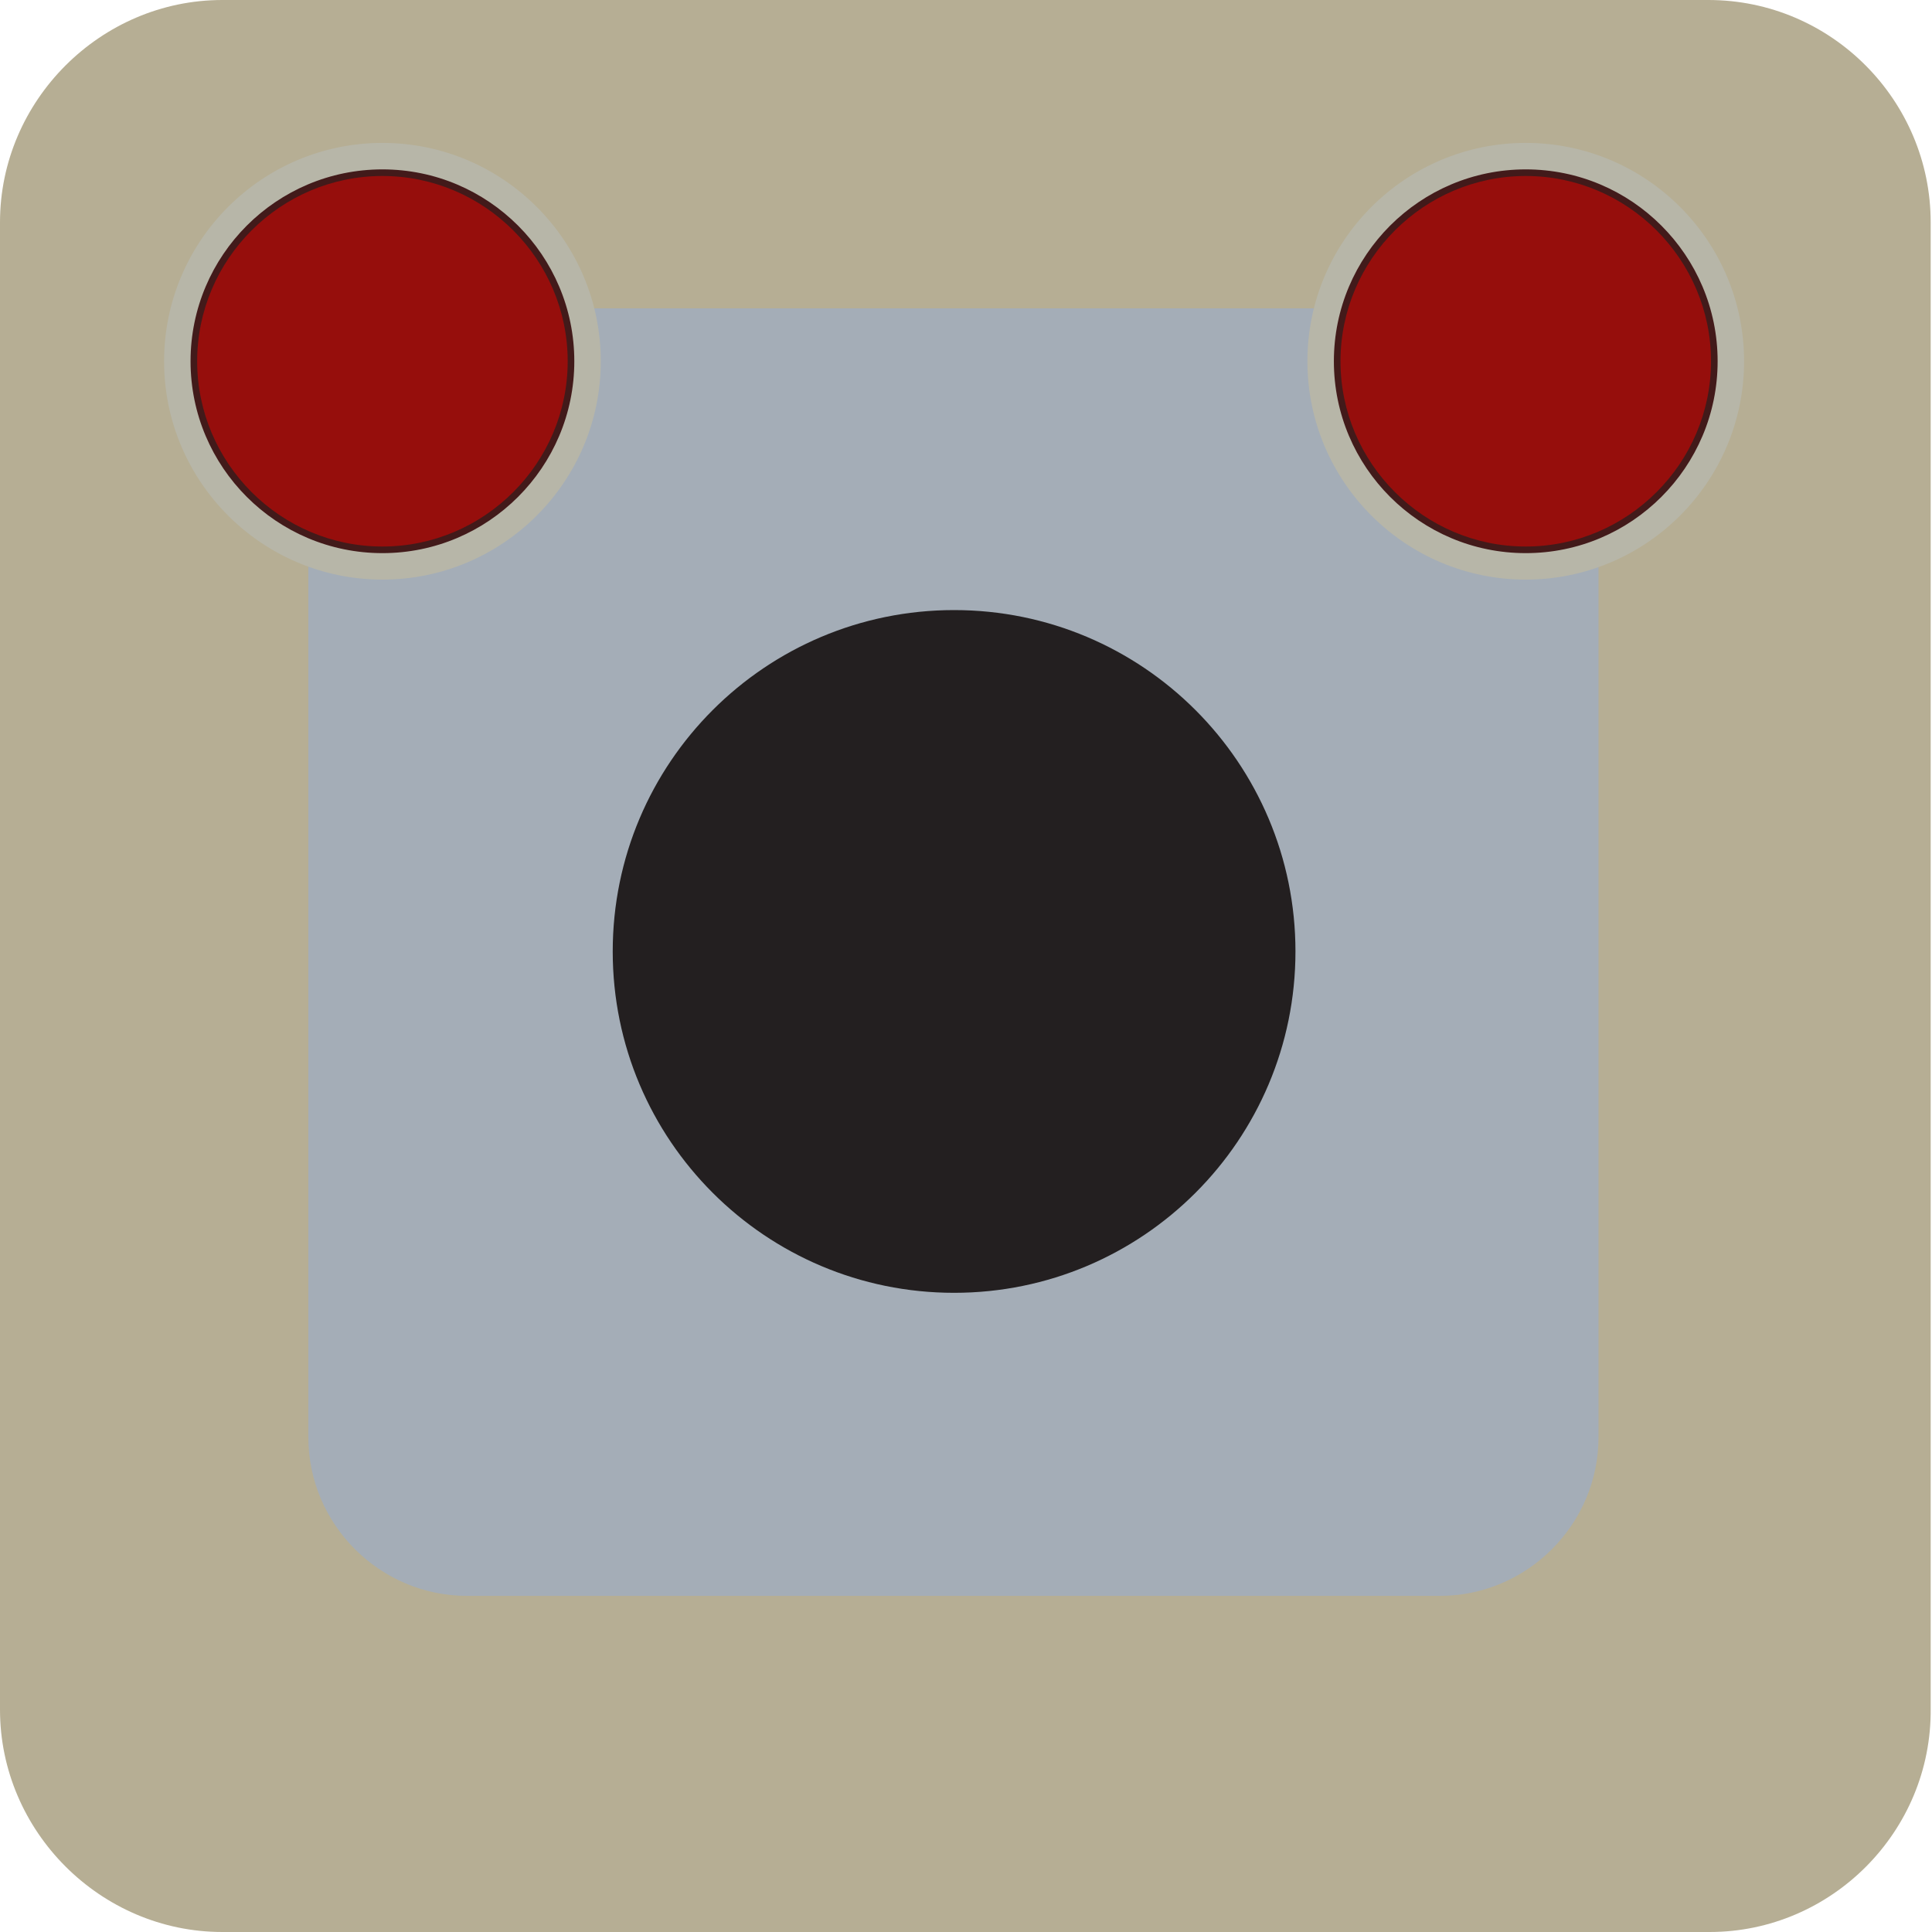
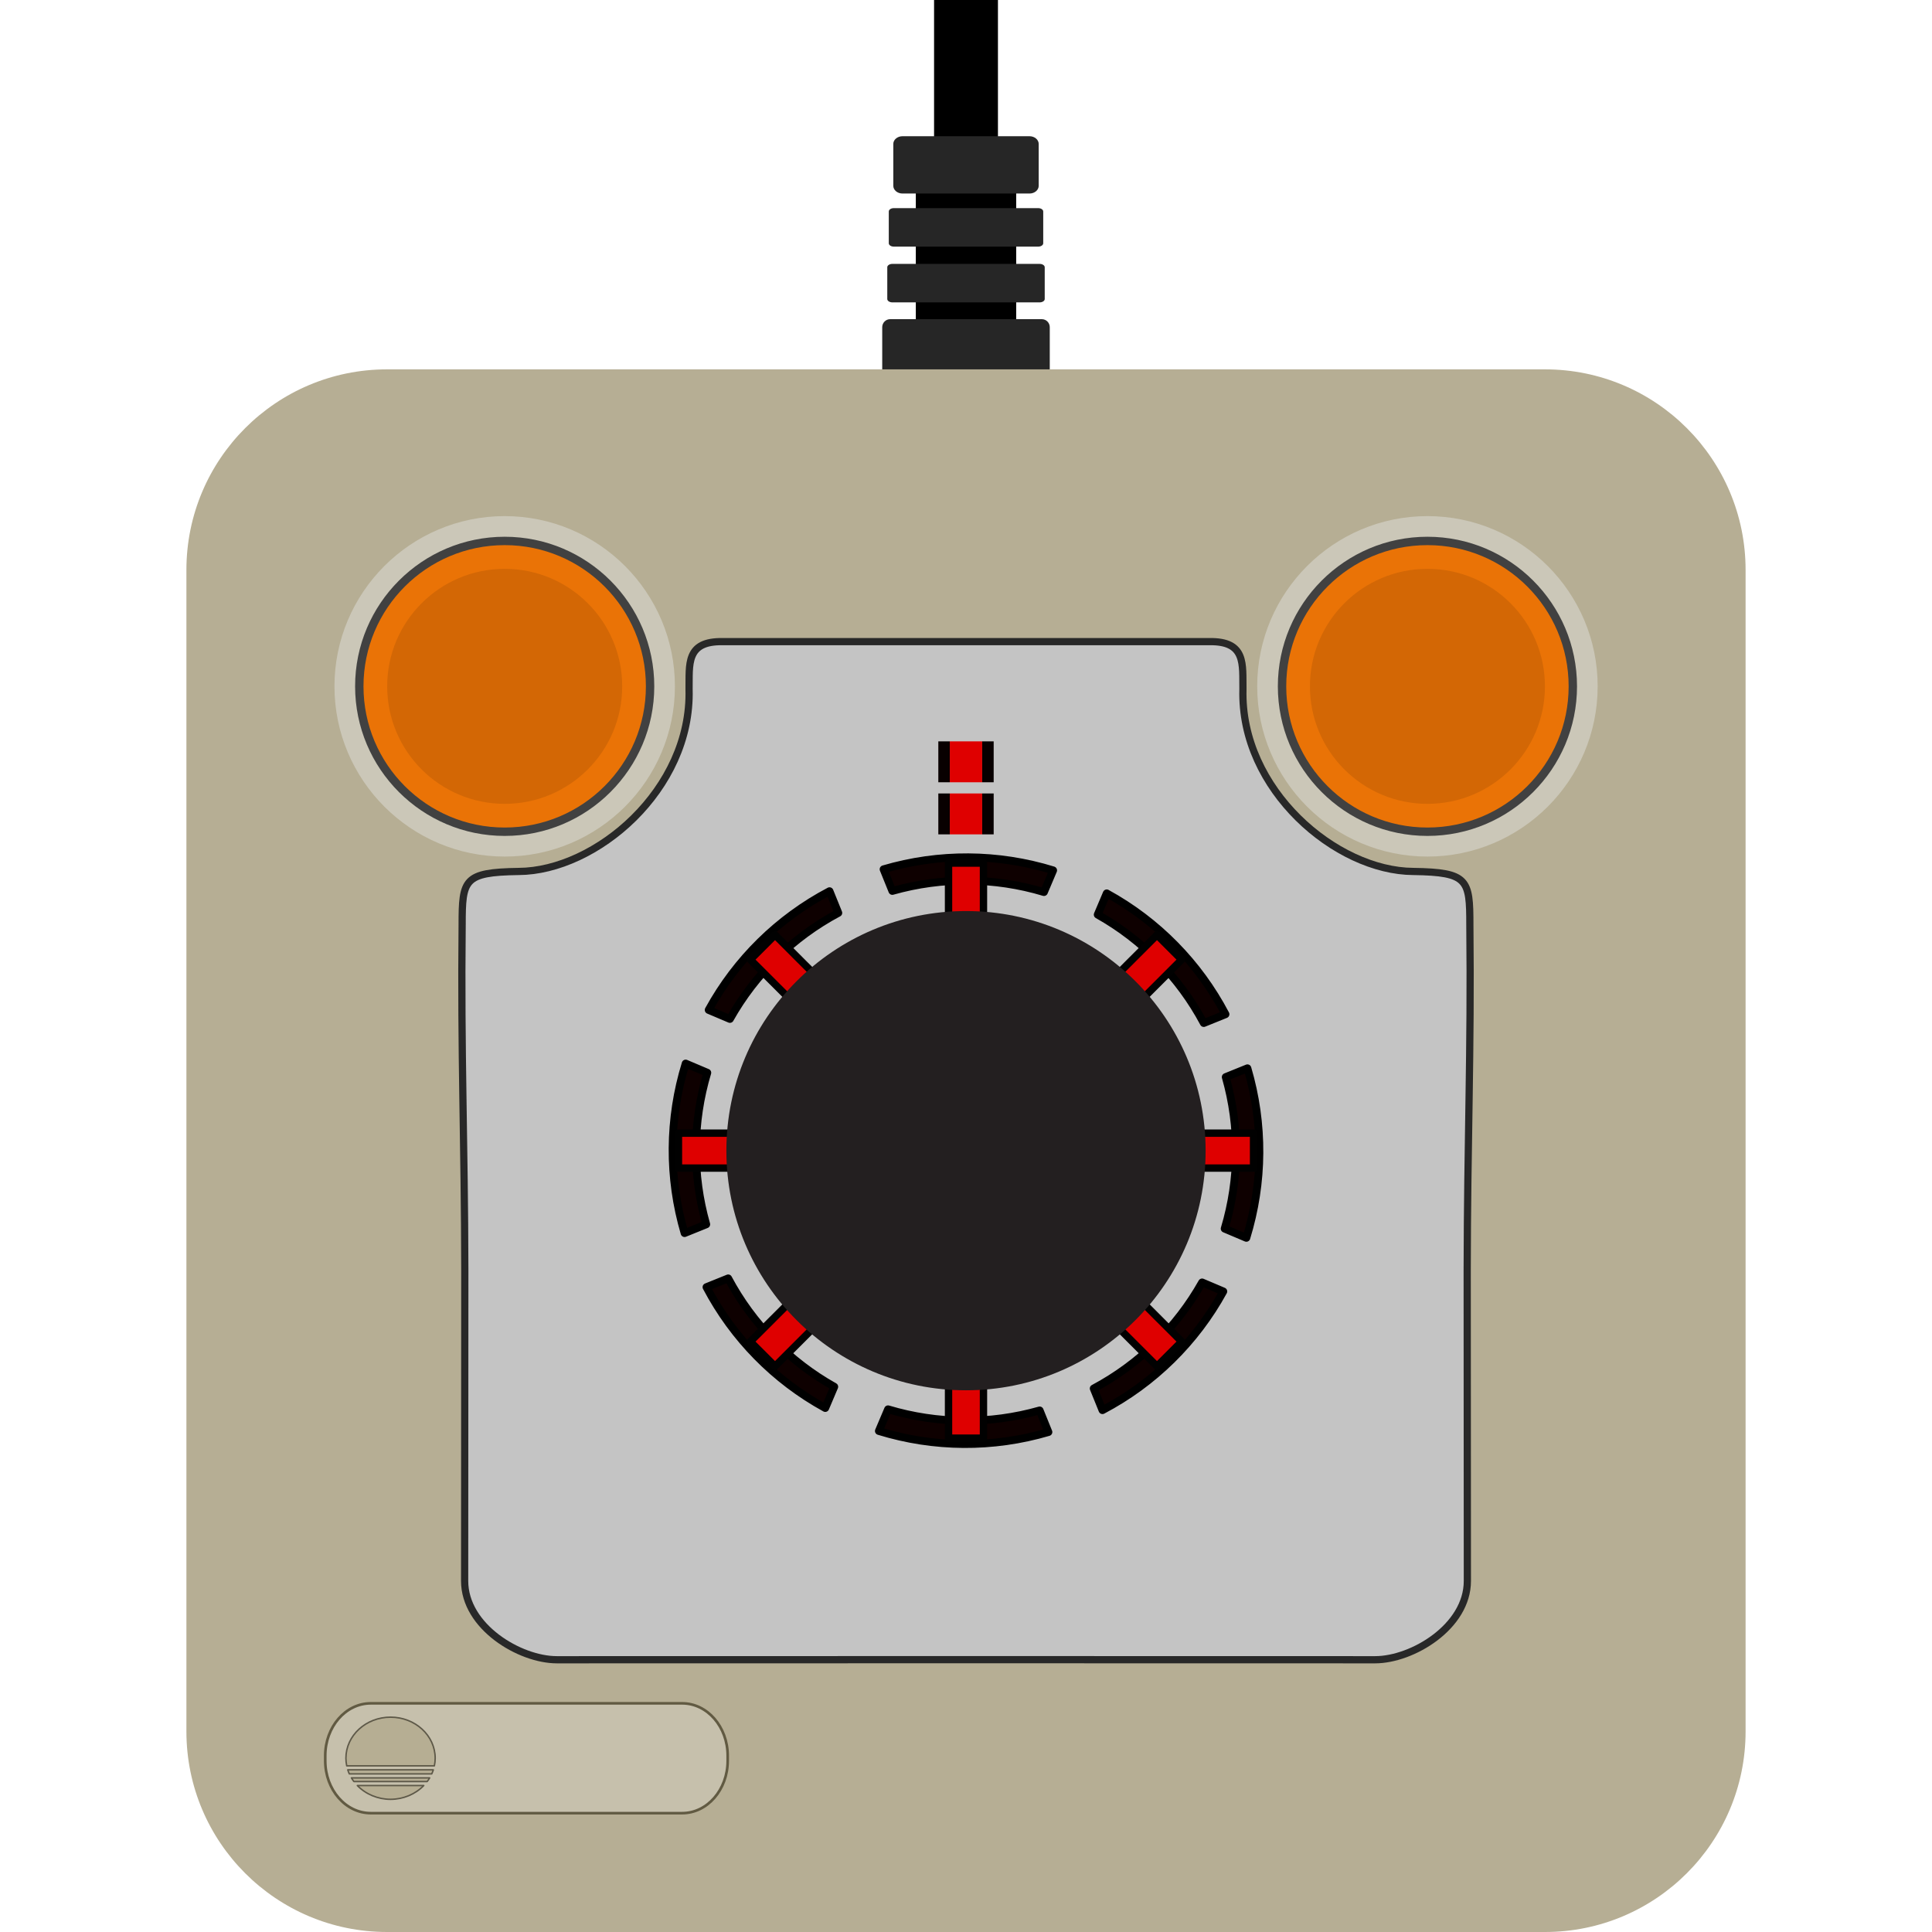
<svg xmlns="http://www.w3.org/2000/svg" version="1.1" id="Layer_1" x="0px" y="0px" viewBox="0 0 146 146" xml:space="preserve">
-   <defs id="defs41">
- 	
- 	
- 	
- 	
- 	
- </defs>
-   <g id="g863">
-     <path d="M 129.2,146 H 16.8 C 7.6,146 0,138.4 0,129.2 V 16.8 C 0,7.6 7.6,0 16.8,0 h 112.3 c 9.3,0 16.8,7.6 16.8,16.8 v 112.3 c 0.1,9.3 -7.5,16.9 -16.7,16.9 z" id="path2" style="fill:#b6ae94;fill-opacity:1" />
-     <path d="M 108.8,23.3 H 35.3 c -6.6,0 -12,5.4 -12,12 v 73.3 c 0,6.6 5.4,12 12,12 h 73.5 c 6.6,0 12,-5.4 12,-12 V 35.3 c 0,-6.7 -5.4,-12 -12,-12 z" id="path4" style="fill:#a4adb7" />
-     <g id="g18">
-       <g id="g14">
-         <g id="g8">
-           <circle cx="28.9" cy="27.3" r="14.5" id="circle6" style="fill:#960e0c" />
-         </g>
-         <g id="g12">
-           <path d="m 28.9,42.3 c -8.3,0 -15,-6.7 -15,-15 0,-8.3 6.7,-15 15,-15 8.3,0 15,6.7 15,15 0,8.3 -6.7,15 -15,15 z m 0,-29 c -7.7,0 -14,6.3 -14,14 0,7.7 6.3,14 14,14 7.7,0 14,-6.3 14,-14 0,-7.7 -6.3,-14 -14,-14 z" id="path10" style="fill:#421a1a" />
-         </g>
-       </g>
-       <path d="m 45.4,27.3 c 0,9.1 -7.4,16.5 -16.5,16.5 -9.1,0 -16.5,-7.4 -16.5,-16.5 0,-9.1 7.4,-16.5 16.5,-16.5 9.1,0 16.5,7.4 16.5,16.5 z M 28.9,12.8 c -8,0 -14.5,6.5 -14.5,14.5 0,8 6.5,14.5 14.5,14.5 8,0 14.5,-6.5 14.5,-14.5 0,-8 -6.5,-14.5 -14.5,-14.5 z" id="path16" style="fill:#b7b6a8" />
-     </g>
-     <g id="g32">
-       <g id="g28">
-         <g id="g22">
-           <circle cx="115.3" cy="27.3" r="14.5" id="circle20" style="fill:#960e0c" />
-         </g>
-         <g id="g26">
-           <path d="m 115.3,42.3 c -8.3,0 -15,-6.7 -15,-15 0,-8.3 6.7,-15 15,-15 8.3,0 15,6.7 15,15 0,8.3 -6.8,15 -15,15 z m 0,-29 c -7.7,0 -14,6.3 -14,14 0,7.7 6.3,14 14,14 7.7,0 14,-6.3 14,-14 0,-7.7 -6.3,-14 -14,-14 z" id="path24" style="fill:#421a1a" />
-         </g>
-       </g>
-       <path d="m 131.8,27.3 c 0,9.1 -7.4,16.5 -16.5,16.5 -9.1,0 -16.5,-7.4 -16.5,-16.5 0,-9.1 7.4,-16.5 16.5,-16.5 9.1,0 16.5,7.4 16.5,16.5 z M 115.3,12.8 c -8,0 -14.5,6.5 -14.5,14.5 0,8 6.5,14.5 14.5,14.5 8,0 14.5,-6.5 14.5,-14.5 0,-8 -6.5,-14.5 -14.5,-14.5 z" id="path30" style="fill:#b7b6a8" />
-     </g>
-     <circle r="25.797" cx="72.1" cy="71.9" id="circle34" style="fill:#231f20;stroke-width:0.607" />
+   <defs id="defs41" />
+   <rect style="opacity:1;vector-effect:none;fill:#000000;fill-opacity:1;stroke:none;stroke-width:0.145;stroke-linecap:butt;stroke-linejoin:round;stroke-miterlimit:4;stroke-dasharray:none;stroke-dashoffset:0;stroke-opacity:1;paint-order:normal" id="rect4932" width="4.827" height="11.594" x="70.587" y="0" rx="0" ry="0" />
+   <rect style="opacity:1;vector-effect:none;fill:#000000;fill-opacity:1;stroke:none;stroke-width:0.43;stroke-linecap:butt;stroke-linejoin:round;stroke-miterlimit:4;stroke-dasharray:none;stroke-dashoffset:0;stroke-opacity:1;paint-order:normal" id="rect4880" width="7.585" height="21.683" x="69.208" y="11.226" />
+   <rect style="opacity:1;vector-effect:none;fill:#262626;fill-opacity:1;stroke:none;stroke-width:0.378;stroke-linecap:butt;stroke-linejoin:round;stroke-miterlimit:4;stroke-dasharray:none;stroke-dashoffset:0;stroke-opacity:1;paint-order:normal" id="rect5083-1-0-8-5-3-0-0-9" width="11.671" height="2.909" x="67.165" y="15.728" rx="0.38" ry="0.254" />
+   <rect style="opacity:1;vector-effect:none;fill:#262626;fill-opacity:1;stroke:none;stroke-width:0.489;stroke-linecap:butt;stroke-linejoin:round;stroke-miterlimit:4;stroke-dasharray:none;stroke-dashoffset:0;stroke-opacity:1;paint-order:normal" id="rect5083-1-0-8-5-3-0" width="12.661" height="4.487" x="66.669" y="24.119" rx="0.603" ry="0.606" />
+   <rect style="opacity:1;vector-effect:none;fill:#262626;fill-opacity:1;stroke:none;stroke-width:0.382;stroke-linecap:butt;stroke-linejoin:round;stroke-miterlimit:4;stroke-dasharray:none;stroke-dashoffset:0;stroke-opacity:1;paint-order:normal" id="rect5083-1-0-8-5-3-0-0" width="11.898" height="2.909" x="67.051" y="19.942" rx="0.387" ry="0.254" />
+   <rect style="opacity:1;vector-effect:none;fill:#262626;fill-opacity:1;stroke:none;stroke-width:0.448;stroke-linecap:butt;stroke-linejoin:round;stroke-miterlimit:4;stroke-dasharray:none;stroke-dashoffset:0;stroke-opacity:1;paint-order:normal" id="rect5083-1-0-8-5" width="10.988" height="4.331" x="67.506" y="10.294" rx="0.696" ry="0.584" />
+   <rect style="opacity:1;vector-effect:none;fill:#333333;fill-opacity:1;stroke:none;stroke-width:0.49;stroke-linecap:butt;stroke-linejoin:round;stroke-miterlimit:4;stroke-dasharray:none;stroke-dashoffset:0;stroke-opacity:1;paint-order:normal" id="rect5083-1-0-8-5-3" width="12.353" height="4.615" x="66.828" y="28.311" rx="0.402" ry="0.402" />
+   <rect style="opacity:1;vector-effect:none;fill:#b6ae94;fill-opacity:1;stroke:none;stroke-width:0.163;stroke-linecap:butt;stroke-linejoin:round;stroke-miterlimit:4;stroke-dasharray:none;stroke-dashoffset:0;stroke-opacity:1;paint-order:normal" id="rect4978" width="117.826" height="118.088" x="14.087" y="27.912" ry="15.161" rx="15.161" />
+   <g id="g8" transform="matrix(0.7621945,0,0,0.7621945,16.11193,31.05805)" style="fill:#ea7306;fill-opacity:1;stroke:#414141;stroke-opacity:1">
+     <circle style="fill:#ea7306;fill-opacity:1;stroke:#414141;stroke-opacity:1" id="circle6" r="14.5" cy="27.3" cx="28.9" />
  </g>
+   <path d="m 51.003,51.866 c 0,7.094 -5.769,12.864 -12.864,12.864 -7.094,0 -12.864,-5.769 -12.864,-12.864 0,-7.094 5.769,-12.864 12.864,-12.864 7.094,0 12.864,5.769 12.864,12.864 z M 38.139,40.562 c -6.237,0 -11.304,5.067 -11.304,11.304 0,6.237 5.067,11.304 11.304,11.304 6.237,0 11.304,-5.067 11.304,-11.304 0,-6.237 -5.067,-11.304 -11.304,-11.304 z" id="path30" style="fill:#cbc7b8;fill-opacity:1;stroke-width:0.78" />
+   <path style="opacity:1;vector-effect:none;fill:#c4c4c4;fill-opacity:1;stroke:#282828;stroke-width:0.545;stroke-linecap:butt;stroke-linejoin:round;stroke-miterlimit:4;stroke-dasharray:none;stroke-dashoffset:0;stroke-opacity:1;paint-order:normal" d="m 54.634,48.488 c -2.834,-0.06 -2.529,1.746 -2.562,3.595 0.214,7.595 -7.049,13.748 -12.883,13.773 -4.135,0.059 -4.265,0.619 -4.265,4.015 -0.103,9.642 0.188,16.489 0.201,26.132 l -0.013,23.47 c 0,3.458 4.16,5.952 6.965,5.953 l 30.923,-0.006 30.923,0.006 c 2.805,-8e-4 6.965,-2.495 6.965,-5.953 l -0.013,-23.47 c 0.013,-9.643 0.304,-16.491 0.201,-26.132 0,-3.395 -0.13,-3.956 -4.265,-4.015 -5.834,-0.025 -13.098,-6.178 -12.883,-13.773 -0.034,-1.849 0.272,-3.655 -2.562,-3.595 H 76.131 69.869 Z" id="rect4815" />
+   <path style="opacity:1;vector-effect:none;fill:#0e0000;fill-opacity:1;stroke:#000000;stroke-width:0.59;stroke-linecap:butt;stroke-linejoin:round;stroke-miterlimit:4;stroke-dasharray:none;stroke-dashoffset:0;stroke-opacity:1;paint-order:normal" d="m 79.575,65.768 a 22.187,22.187 0 0 0 -12.804,-0.078 l 0.663,1.638 a 20.439,20.439 0 0 1 11.457,0.085 l 0.695,-1.64 a 22.187,22.187 0 0 0 -0.011,-0.005 z m 4.06,1.742 -0.682,1.609 a 20.439,20.439 0 0 1 8.015,8.191 l 1.642,-0.664 a 22.187,22.187 0 0 0 -8.975,-9.135 z m 10.633,13.219 -1.64,0.664 a 20.439,20.439 0 0 1 -0.081,11.456 l 1.639,0.694 a 22.187,22.187 0 0 0 0.082,-12.814 z M 62.687,67.347 a 22.187,22.187 0 0 0 -9.133,8.975 l 1.605,0.68 a 20.439,20.439 0 0 1 8.192,-8.015 z M 51.814,80.371 a 22.187,22.187 0 0 0 -0.082,12.814 l 1.638,-0.663 a 20.439,20.439 0 0 1 0.081,-11.457 z m 39.028,16.541 a 20.439,20.439 0 0 1 -8.192,8.015 l 0.663,1.638 a 22.187,22.187 0 0 0 9.132,-8.973 z m -35.813,-0.306 -1.64,0.662 a 22.187,22.187 0 0 0 8.975,9.135 l 0.681,-1.607 a 20.439,20.439 0 0 1 -8.017,-8.19 z m 23.538,9.979 a 20.439,20.439 0 0 1 -11.457,-0.085 l -0.695,1.64 a 22.187,22.187 0 0 0 12.814,0.081 z" id="path4796" />
+   <rect style="opacity:1;vector-effect:none;fill:#df0000;fill-opacity:1;stroke:#010101;stroke-width:0.556;stroke-linecap:butt;stroke-linejoin:round;stroke-miterlimit:4;stroke-dasharray:none;stroke-dashoffset:0;stroke-opacity:1;paint-order:normal" id="rect4778-9" width="2.64" height="5.022" x="71.68" y="103.659" />
+   <rect style="opacity:1;vector-effect:none;fill:#df0000;fill-opacity:1;stroke:#010101;stroke-width:0.556;stroke-linecap:butt;stroke-linejoin:round;stroke-miterlimit:4;stroke-dasharray:none;stroke-dashoffset:0;stroke-opacity:1;paint-order:normal" id="rect4778-9-2" width="2.64" height="5.022" x="71.68" y="65.222" />
+   <g transform="matrix(0,0.7792019,-0.7792019,0,126.3856,31.26507)" id="g5002-7">
+     <rect y="89.955" x="69.772" height="6.445" width="3.387" id="rect4778-9-7" style="opacity:1;vector-effect:none;fill:#df0000;fill-opacity:1;stroke:#010101;stroke-width:0.714;stroke-linecap:butt;stroke-linejoin:round;stroke-miterlimit:4;stroke-dasharray:none;stroke-dashoffset:0;stroke-opacity:1;paint-order:normal" />
+     <rect y="40.626" x="69.772" height="6.445" width="3.387" id="rect4778-9-2-5" style="opacity:1;vector-effect:none;fill:#df0000;fill-opacity:1;stroke:#010101;stroke-width:0.714;stroke-linecap:butt;stroke-linejoin:round;stroke-miterlimit:4;stroke-dasharray:none;stroke-dashoffset:0;stroke-opacity:1;paint-order:normal" />
+   </g>
+   <g transform="matrix(-0.5509789,0.5509789,-0.5509789,-0.5509789,150.1254,85.32448)" id="g5002-7-4">
+     <rect y="89.955" x="69.772" height="6.445" width="3.387" id="rect4778-9-7-8" style="opacity:1;vector-effect:none;fill:#df0000;fill-opacity:1;stroke:#010101;stroke-width:0.714;stroke-linecap:butt;stroke-linejoin:round;stroke-miterlimit:4;stroke-dasharray:none;stroke-dashoffset:0;stroke-opacity:1;paint-order:normal" />
+     <rect y="40.626" x="69.772" height="6.445" width="3.387" id="rect4778-9-2-5-1" style="opacity:1;vector-effect:none;fill:#df0000;fill-opacity:1;stroke:#010101;stroke-width:0.714;stroke-linecap:butt;stroke-linejoin:round;stroke-miterlimit:4;stroke-dasharray:none;stroke-dashoffset:0;stroke-opacity:1;paint-order:normal" />
+   </g>
+   <g transform="matrix(-0.5509789,-0.5509789,0.5509789,-0.5509789,74.62674,164.0766)" id="g5002-7-4-3">
+     <rect y="89.955" x="69.772" height="6.445" width="3.387" id="rect4778-9-7-8-6" style="opacity:1;vector-effect:none;fill:#df0000;fill-opacity:1;stroke:#010101;stroke-width:0.714;stroke-linecap:butt;stroke-linejoin:round;stroke-miterlimit:4;stroke-dasharray:none;stroke-dashoffset:0;stroke-opacity:1;paint-order:normal" />
+     <rect y="40.626" x="69.772" height="6.445" width="3.387" id="rect4778-9-2-5-1-8" style="opacity:1;vector-effect:none;fill:#df0000;fill-opacity:1;stroke:#010101;stroke-width:0.714;stroke-linecap:butt;stroke-linejoin:round;stroke-miterlimit:4;stroke-dasharray:none;stroke-dashoffset:0;stroke-opacity:1;paint-order:normal" />
+   </g>
+   <rect style="opacity:1;vector-effect:none;fill:#c6c0ac;fill-opacity:1;stroke:#615a42;stroke-width:0.2;stroke-linecap:butt;stroke-linejoin:round;stroke-miterlimit:4;stroke-dasharray:none;stroke-dashoffset:0;stroke-opacity:1;paint-order:normal" id="rect5077" width="30.412" height="8.299" x="24.579" y="128.72" ry="3.957" rx="3.441" />
+   <g id="g5237" transform="matrix(0.8108452,0,0,0.8108452,15.33546,32.13961)">
+     <path id="rect4778-9-2-6" d="m 69.607,34.312 h 3.019 v 3.812 h -3.019 z" style="opacity:1;vector-effect:none;fill:#df0000;fill-opacity:1;stroke:none;stroke-width:0.518;stroke-linecap:butt;stroke-linejoin:round;stroke-miterlimit:4;stroke-dasharray:none;stroke-dashoffset:0;stroke-opacity:1;paint-order:normal" />
+     <path id="rect4778-9-2-6-5" d="m 68.537,34.312 h 1.07 v 3.812 h -1.07 z" style="opacity:1;vector-effect:none;fill:#080000;fill-opacity:1;stroke:none;stroke-width:0.309;stroke-linecap:butt;stroke-linejoin:round;stroke-miterlimit:4;stroke-dasharray:none;stroke-dashoffset:0;stroke-opacity:1;paint-order:normal" />
+     <path id="rect4778-9-2-6-5-8" d="m 72.626,34.312 h 1.07 v 3.812 h -1.07 z" style="opacity:1;vector-effect:none;fill:#080000;fill-opacity:1;stroke:none;stroke-width:0.309;stroke-linecap:butt;stroke-linejoin:round;stroke-miterlimit:4;stroke-dasharray:none;stroke-dashoffset:0;stroke-opacity:1;paint-order:normal" />
+   </g>
+   <g id="g5237-6" transform="matrix(0.8108452,0,0,0.8108452,15.33546,28.20301)">
+     <path id="rect4778-9-2-6-2" d="m 69.607,34.312 h 3.019 v 3.812 h -3.019 z" style="opacity:1;vector-effect:none;fill:#df0000;fill-opacity:1;stroke:none;stroke-width:0.518;stroke-linecap:butt;stroke-linejoin:round;stroke-miterlimit:4;stroke-dasharray:none;stroke-dashoffset:0;stroke-opacity:1;paint-order:normal" />
+     <path id="rect4778-9-2-6-5-84" d="m 68.537,34.312 h 1.07 v 3.812 h -1.07 z" style="opacity:1;vector-effect:none;fill:#080000;fill-opacity:1;stroke:none;stroke-width:0.309;stroke-linecap:butt;stroke-linejoin:round;stroke-miterlimit:4;stroke-dasharray:none;stroke-dashoffset:0;stroke-opacity:1;paint-order:normal" />
+     <path id="rect4778-9-2-6-5-8-7" d="m 72.626,34.312 h 1.07 v 3.812 h -1.07 z" style="opacity:1;vector-effect:none;fill:#080000;fill-opacity:1;stroke:none;stroke-width:0.309;stroke-linecap:butt;stroke-linejoin:round;stroke-miterlimit:4;stroke-dasharray:none;stroke-dashoffset:0;stroke-opacity:1;paint-order:normal" />
+   </g>
+   <circle style="opacity:1;fill:#231f20;stroke-width:0.426" id="circle34" cy="86.956" cx="73" r="18.108" />
+   <g id="g8-6" transform="matrix(0.7621945,0,0,0.7621945,85.84297,31.05805)" style="fill:#ea7306;fill-opacity:1;stroke:#414141;stroke-opacity:1">
+     <circle style="fill:#ea7306;fill-opacity:1;stroke:#414141;stroke-opacity:1" id="circle6-9" r="14.5" cy="27.3" cx="28.9" />
+   </g>
+   <path d="m 120.734,51.866 c 0,7.094 -5.769,12.864 -12.864,12.864 -7.094,0 -12.864,-5.769 -12.864,-12.864 0,-7.094 5.769,-12.864 12.864,-12.864 7.094,0 12.864,5.769 12.864,12.864 z M 107.87,40.562 c -6.237,0 -11.304,5.067 -11.304,11.304 0,6.237 5.067,11.304 11.304,11.304 6.237,0 11.304,-5.067 11.304,-11.304 0,-6.237 -5.067,-11.304 -11.304,-11.304 z" id="path30-3" style="fill:#cbc7b8;fill-opacity:1;stroke-width:0.78" />
+   <g id="g8-69" transform="matrix(0.6123803,0,0,0.6123803,20.44156,35.14798)" style="fill:#d36705;fill-opacity:1;stroke:none;stroke-opacity:1">
+     <circle style="fill:#d36705;fill-opacity:1;stroke:none;stroke-opacity:1" id="circle6-2" r="14.5" cy="27.3" cx="28.9" />
+   </g>
+   <g id="g8-69-2" transform="matrix(0.6123803,0,0,0.6123803,90.17261,35.14798)" style="fill:#d36705;fill-opacity:1;stroke:none;stroke-opacity:1">
+     <circle style="fill:#d36705;fill-opacity:1;stroke:none;stroke-opacity:1" id="circle6-2-4" r="14.5" cy="27.3" cx="28.9" />
+   </g>
+   <path style="opacity:1;vector-effect:none;fill:#b6ae93;fill-opacity:1;stroke:#5c5747;stroke-width:0.11;stroke-linecap:butt;stroke-linejoin:round;stroke-miterlimit:4;stroke-dasharray:none;stroke-dashoffset:0;stroke-opacity:0.987;paint-order:normal" d="m 29.514,129.765 a 3.373,3.104 0 0 0 -3.374,3.104 3.373,3.104 0 0 0 0.062,0.574 h 6.623 a 3.373,3.104 0 0 0 0.062,-0.574 3.373,3.104 0 0 0 -3.372,-3.104 z m -3.234,3.98 a 3.373,3.104 0 0 0 0.118,0.306 h 6.229 a 3.373,3.104 0 0 0 0.12,-0.306 z m 0.276,0.608 a 3.373,3.104 0 0 0 0.186,0.276 h 5.541 a 3.373,3.104 0 0 0 0.188,-0.276 z m 0.446,0.578 a 3.373,3.104 0 0 0 2.513,1.043 3.373,3.104 0 0 0 2.509,-1.043 z" id="path4991" />
</svg>
